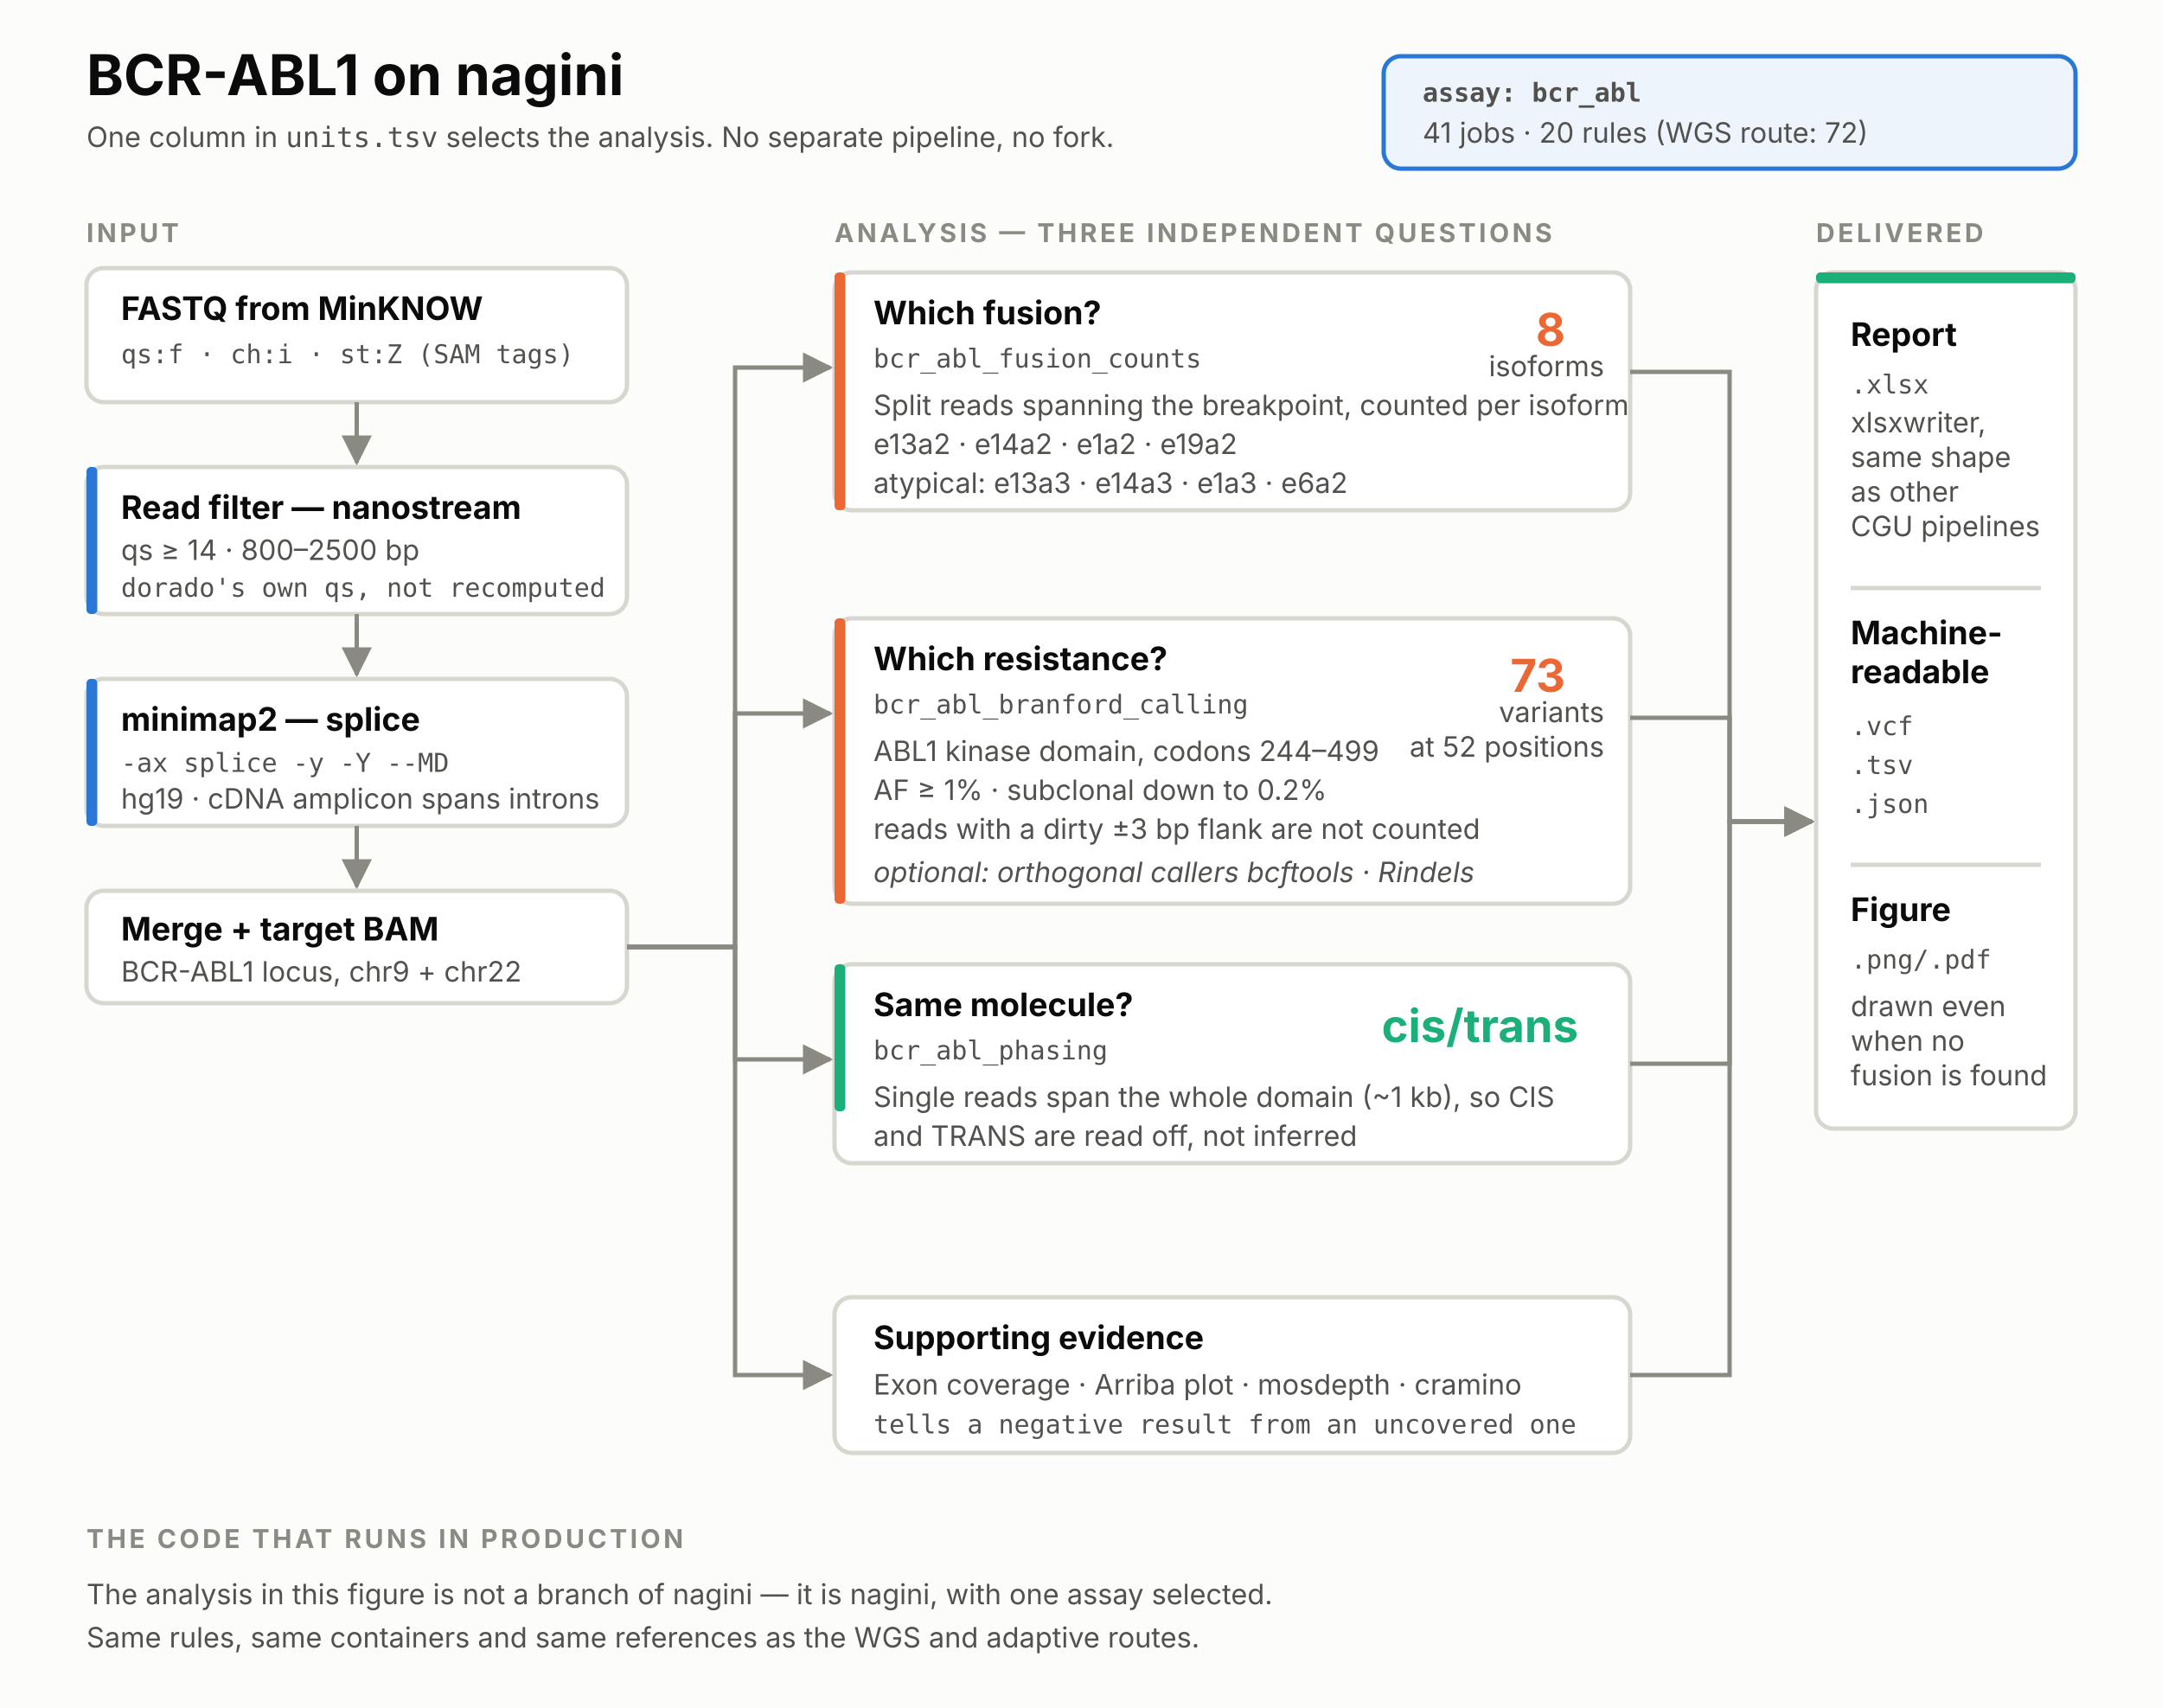
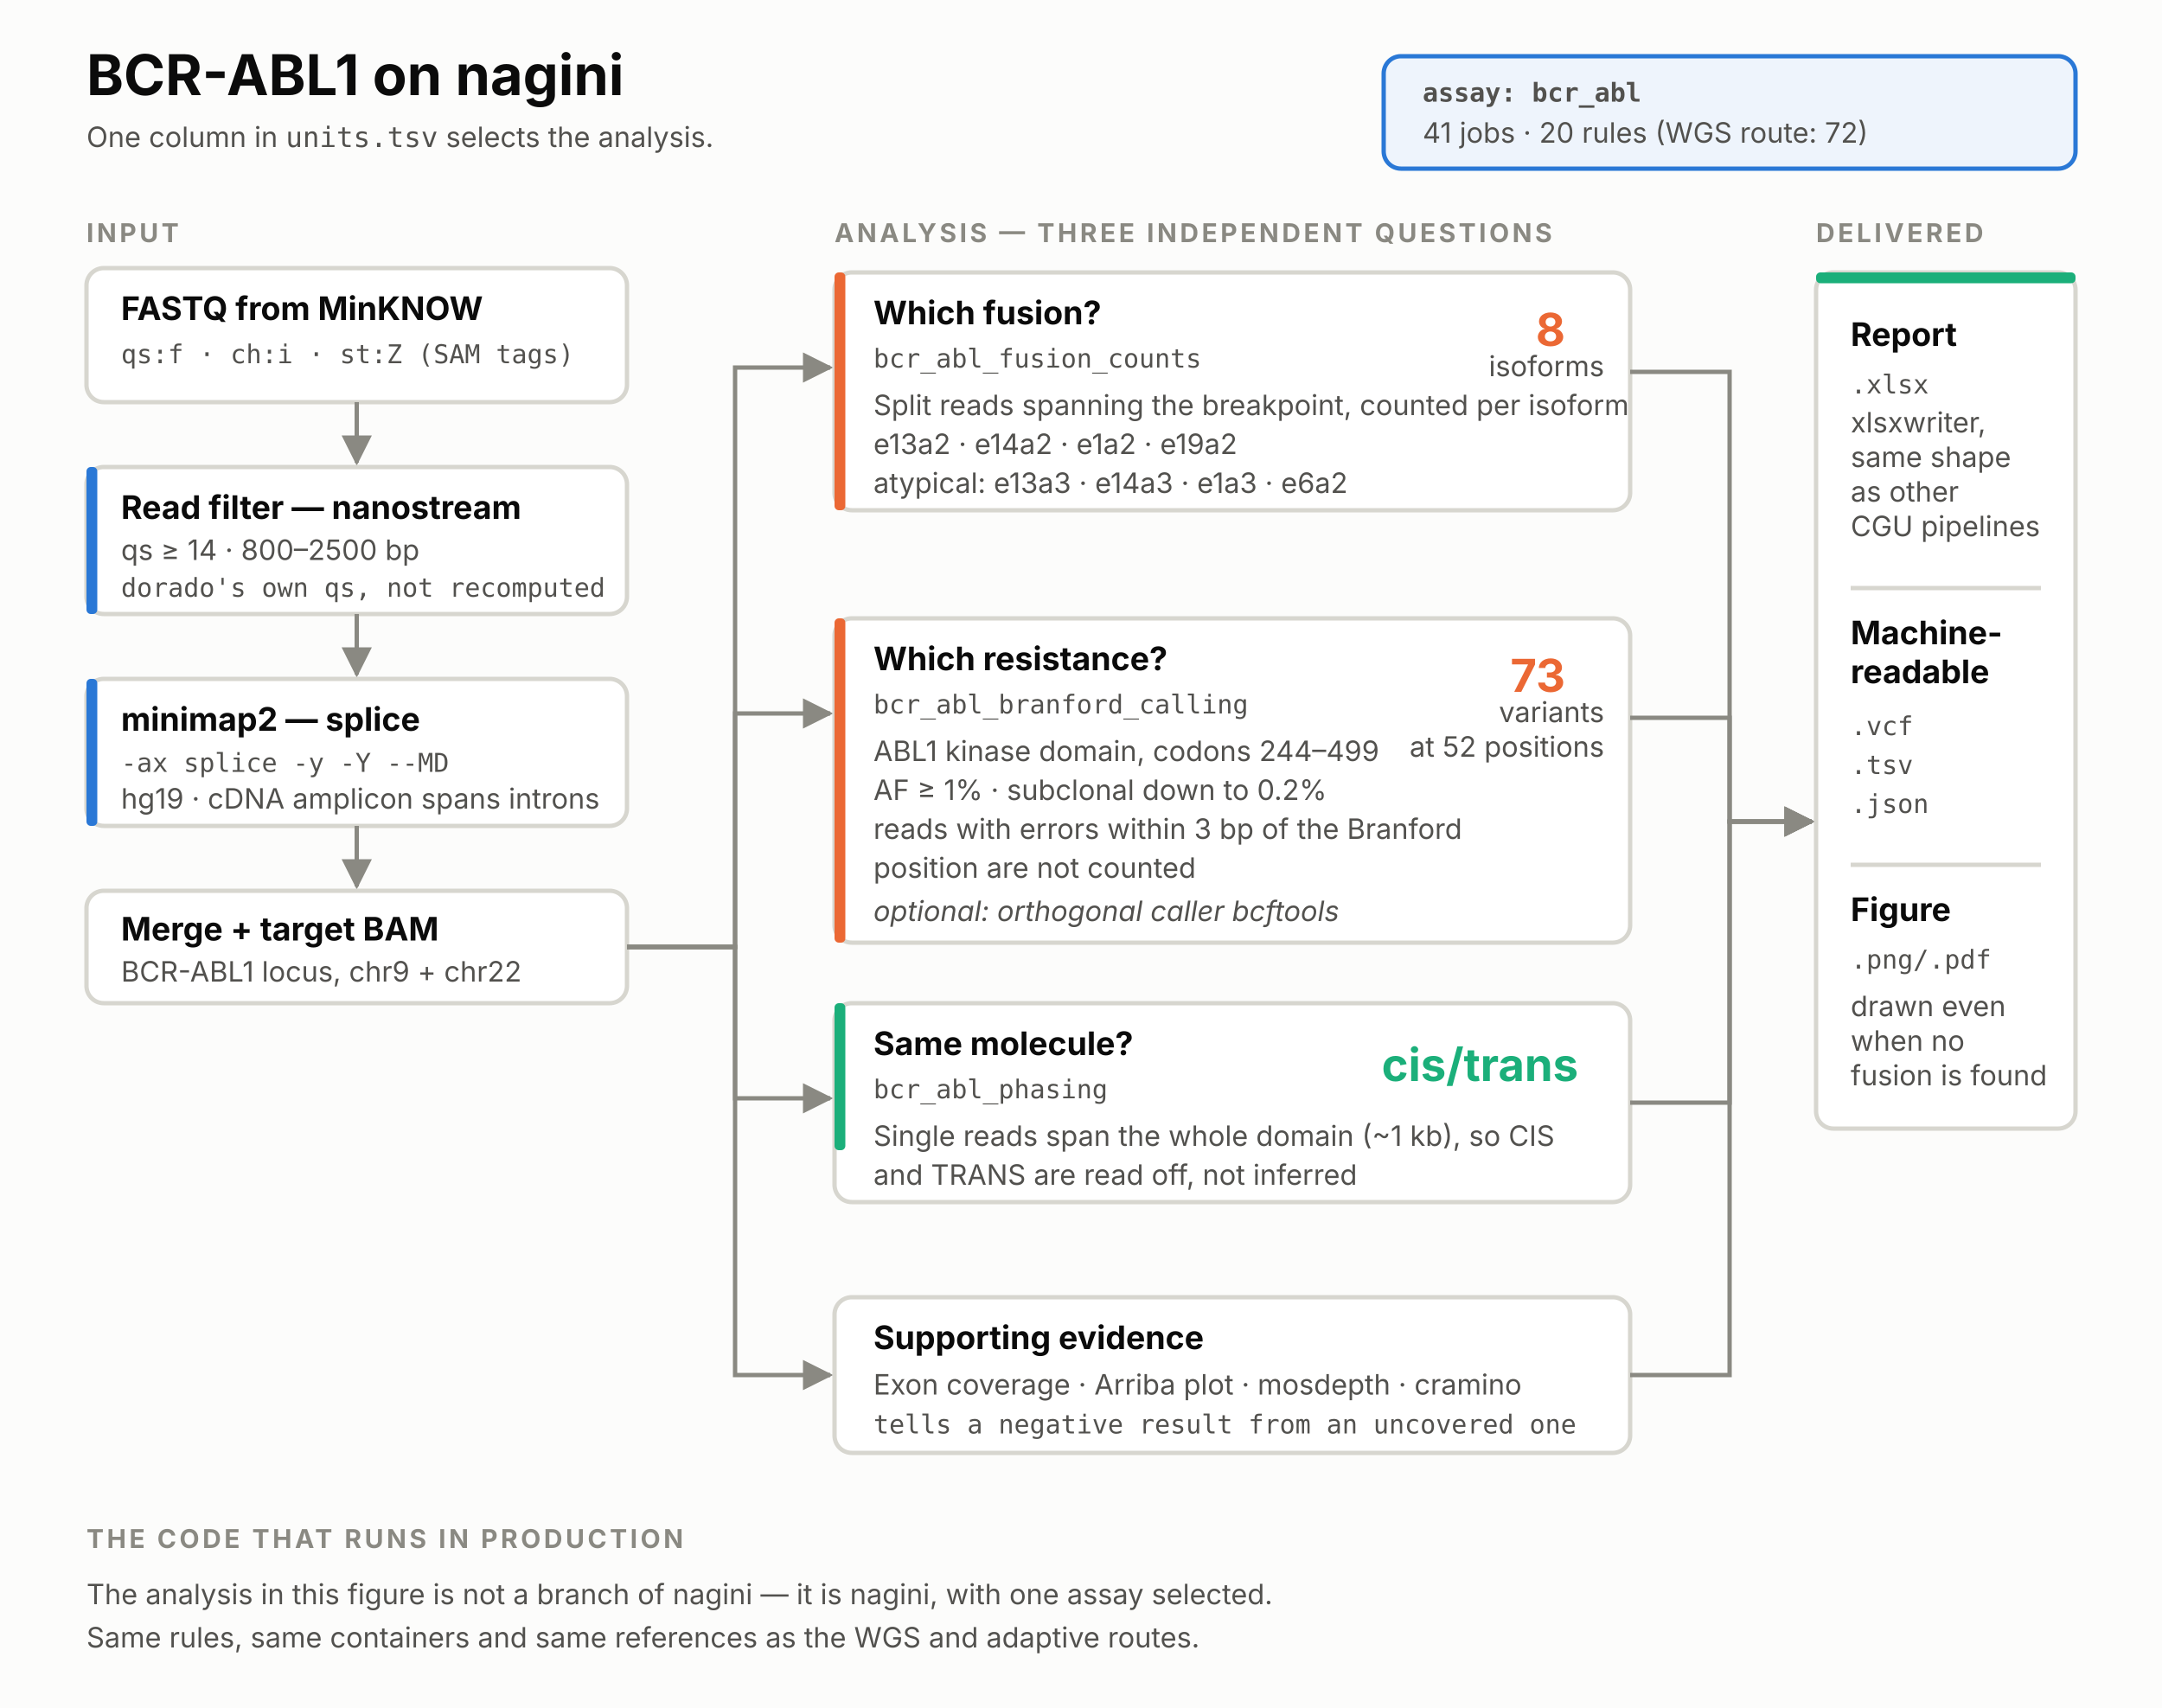
<svg xmlns="http://www.w3.org/2000/svg" viewBox="0 0 1000 790" width="1000" height="790" font-family="Inter, Helvetica Neue, Arial, sans-serif">
  <defs>
    <marker id="a" viewBox="0 0 10 10" refX="9" refY="5" markerWidth="7" markerHeight="7" orient="auto-start-reverse">
      <path d="M0,0 L10,5 L0,10 z" fill="#8a8982" />
    </marker>
    <style>
      .ttl   { font-size:15px; font-weight:650; fill:#0b0b0b; }
      .sub   { font-size:13px; fill:#52514e; }
      .mono  { font-size:12px; fill:#52514e; font-family:ui-monospace,SFMono-Regular,Menlo,monospace; }
      .hdr   { font-size:12px; font-weight:700; fill:#8a8982; letter-spacing:1.4px; }
      .big   { font-size:26px; font-weight:700; fill:#0b0b0b; }
      .num   { font-size:21px; font-weight:700; }
      .edge  { stroke:#8a8982; stroke-width:2; fill:none; marker-end:url(#a); }
      .box   { fill:#ffffff; stroke:#d7d6cf; stroke-width:2; rx:8; }
    </style>
  </defs>
  <rect width="1000" height="790" fill="#fcfcfb" />
  <text x="40" y="44" class="big">BCR-ABL1 on nagini</text>
-   <text x="40" y="68" class="sub">One column in <tspan font-family="ui-monospace,Menlo,monospace">units.tsv</tspan> selects the analysis. No separate pipeline, no fork.</text>
+   <text x="40" y="68" class="sub">One column in <tspan font-family="ui-monospace,Menlo,monospace">units.tsv</tspan> selects the analysis.</text>
  <rect x="640" y="26" width="320" height="52" rx="8" fill="#eef4fc" stroke="#2a78d6" stroke-width="2" />
  <text x="658" y="47" class="mono" fill="#2a78d6" font-weight="700">assay: bcr_abl</text>
  <text x="658" y="66" class="sub">41 jobs · 20 rules  (WGS route: 72)</text>
  <text x="40" y="112" class="hdr">INPUT</text>
  <rect class="box" x="40" y="124" width="250" height="62" />
  <text x="56" y="148" class="ttl">FASTQ from MinKNOW</text>
  <text x="56" y="168" class="mono">qs:f · ch:i · st:Z  (SAM tags)</text>
  <path class="edge" d="M165,186 L165,214" />
  <rect class="box" x="40" y="216" width="250" height="68" />
  <rect x="40" y="216" width="5" height="68" fill="#2a78d6" rx="2" />
  <text x="56" y="240" class="ttl">Read filter — nanostream</text>
  <text x="56" y="259" class="sub">qs ≥ 14 · 800–2500 bp</text>
  <text x="56" y="276" class="mono">dorado's own qs, not recomputed</text>
  <path class="edge" d="M165,284 L165,312" />
  <rect class="box" x="40" y="314" width="250" height="68" />
  <rect x="40" y="314" width="5" height="68" fill="#2a78d6" rx="2" />
  <text x="56" y="338" class="ttl">minimap2 — splice</text>
  <text x="56" y="357" class="mono">-ax splice -y -Y --MD</text>
  <text x="56" y="374" class="sub">hg19 · cDNA amplicon spans introns</text>
  <path class="edge" d="M165,382 L165,410" />
  <rect class="box" x="40" y="412" width="250" height="52" />
  <text x="56" y="435" class="ttl">Merge + target BAM</text>
  <text x="56" y="454" class="sub">BCR-ABL1 locus, chr9 + chr22</text>
  <path class="edge" d="M290,438 L340,438 L340,170 L384,170" />
  <path class="edge" d="M290,438 L340,438 L340,330 L384,330" />
-   <path class="edge" d="M290,438 L340,438 L340,490 L384,490" />
+   <path class="edge" d="M290,438 L340,438 L340,508 L384,508" />
  <path class="edge" d="M290,438 L340,438 L340,636 L384,636" />
  <text x="386" y="112" class="hdr">ANALYSIS — THREE INDEPENDENT QUESTIONS</text>
  <rect class="box" x="386" y="126" width="368" height="110" />
  <rect x="386" y="126" width="5" height="110" fill="#eb6834" rx="2" />
  <text x="404" y="150" class="ttl">Which fusion?</text>
  <text x="404" y="170" class="mono">bcr_abl_fusion_counts</text>
  <text x="404" y="192" class="sub">Split reads spanning the breakpoint, counted per isoform</text>
  <text x="404" y="210" class="sub">e13a2 · e14a2 · e1a2 · e19a2</text>
  <text x="404" y="228" class="sub">atypical: e13a3 · e14a3 · e1a3 · e6a2</text>
  <text x="724" y="160" class="num" fill="#eb6834" text-anchor="end">8</text>
  <text x="742" y="160" class="sub" text-anchor="end" dy="14">isoforms</text>
-   <rect class="box" x="386" y="286" width="368" height="132" />
-   <rect x="386" y="286" width="5" height="132" fill="#eb6834" rx="2" />
+   <rect class="box" x="386" y="286" width="368" height="150" />
+   <rect x="386" y="286" width="5" height="150" fill="#eb6834" rx="2" />
  <text x="404" y="310" class="ttl">Which resistance?</text>
  <text x="404" y="330" class="mono">bcr_abl_branford_calling</text>
  <text x="404" y="352" class="sub">ABL1 kinase domain, codons 244–499</text>
  <text x="404" y="370" class="sub">AF ≥ 1% · subclonal down to 0.2%</text>
-   <text x="404" y="388" class="sub">reads with a dirty ±3 bp flank are not counted</text>
-   <text x="404" y="408" class="sub" font-style="italic">optional: orthogonal callers bcftools · Rindels</text>
+   <text x="404" y="388" class="sub">reads with errors within 3 bp of the Branford</text>
+   <text x="404" y="406" class="sub">position are not counted</text>
+   <text x="404" y="426" class="sub" font-style="italic">optional: orthogonal caller bcftools</text>
  <text x="724" y="320" class="num" fill="#eb6834" text-anchor="end">73</text>
  <text x="742" y="320" class="sub" text-anchor="end" dy="14">variants</text>
  <text x="742" y="320" class="sub" text-anchor="end" dy="30">at 52 positions</text>
-   <rect class="box" x="386" y="446" width="368" height="92" />
-   <rect x="386" y="446" width="5" height="68" fill="#1baf7a" rx="2" />
-   <text x="404" y="470" class="ttl">Same molecule?</text>
-   <text x="404" y="490" class="mono">bcr_abl_phasing</text>
-   <text x="404" y="512" class="sub">Single reads span the whole domain (~1 kb), so CIS</text>
-   <text x="404" y="530" class="sub">and TRANS are read off, not inferred</text>
-   <text x="730" y="482" class="num" fill="#1baf7a" text-anchor="end">cis/trans</text>
+   <rect class="box" x="386" y="464" width="368" height="92" />
+   <rect x="386" y="464" width="5" height="68" fill="#1baf7a" rx="2" />
+   <text x="404" y="488" class="ttl">Same molecule?</text>
+   <text x="404" y="508" class="mono">bcr_abl_phasing</text>
+   <text x="404" y="530" class="sub">Single reads span the whole domain (~1 kb), so CIS</text>
+   <text x="404" y="548" class="sub">and TRANS are read off, not inferred</text>
+   <text x="730" y="500" class="num" fill="#1baf7a" text-anchor="end">cis/trans</text>
  <rect class="box" x="386" y="600" width="368" height="72" fill="#f6f5f0" />
  <text x="404" y="624" class="ttl">Supporting evidence</text>
  <text x="404" y="645" class="sub">Exon coverage · Arriba plot · mosdepth · cramino</text>
  <text x="404" y="663" class="mono">tells a negative result from an uncovered one</text>
  <path class="edge" d="M754,172 L800,172 L800,380 L838,380" />
  <path class="edge" d="M754,332 L800,332 L800,380 L838,380" />
-   <path class="edge" d="M754,492 L800,492 L800,380 L838,380" />
+   <path class="edge" d="M754,510 L800,510 L800,380 L838,380" />
  <path class="edge" d="M754,636 L800,636 L800,380 L838,380" />
  <text x="840" y="112" class="hdr">DELIVERED</text>
  <rect class="box" x="840" y="126" width="120" height="396" fill="#ffffff" />
  <rect x="840" y="126" width="120" height="5" fill="#1baf7a" rx="2" />
  <text x="856" y="160" class="ttl">Report</text>
  <text x="856" y="182" class="mono">.xlsx</text>
  <text x="856" y="200" class="sub">xlsxwriter,</text>
  <text x="856" y="216" class="sub">same shape</text>
  <text x="856" y="232" class="sub">as other</text>
  <text x="856" y="248" class="sub">CGU pipelines</text>
  <line x1="856" y1="272" x2="944" y2="272" stroke="#d7d6cf" stroke-width="2" />
  <text x="856" y="298" class="ttl">Machine-</text>
  <text x="856" y="316" class="ttl">readable</text>
  <text x="856" y="340" class="mono">.vcf</text>
  <text x="856" y="358" class="mono">.tsv</text>
  <text x="856" y="376" class="mono">.json</text>
  <line x1="856" y1="400" x2="944" y2="400" stroke="#d7d6cf" stroke-width="2" />
  <text x="856" y="426" class="ttl">Figure</text>
  <text x="856" y="448" class="mono">.png/.pdf</text>
  <text x="856" y="470" class="sub">drawn even</text>
  <text x="856" y="486" class="sub">when no</text>
  <text x="856" y="502" class="sub">fusion is found</text>
  <text x="40" y="716" class="hdr">THE CODE THAT RUNS IN PRODUCTION</text>
  <text x="40" y="742" class="sub">The analysis in this figure is not a branch of nagini — it is nagini, with one assay selected.</text>
  <text x="40" y="762" class="sub">Same rules, same containers and same references as the WGS and adaptive routes.</text>
</svg>
